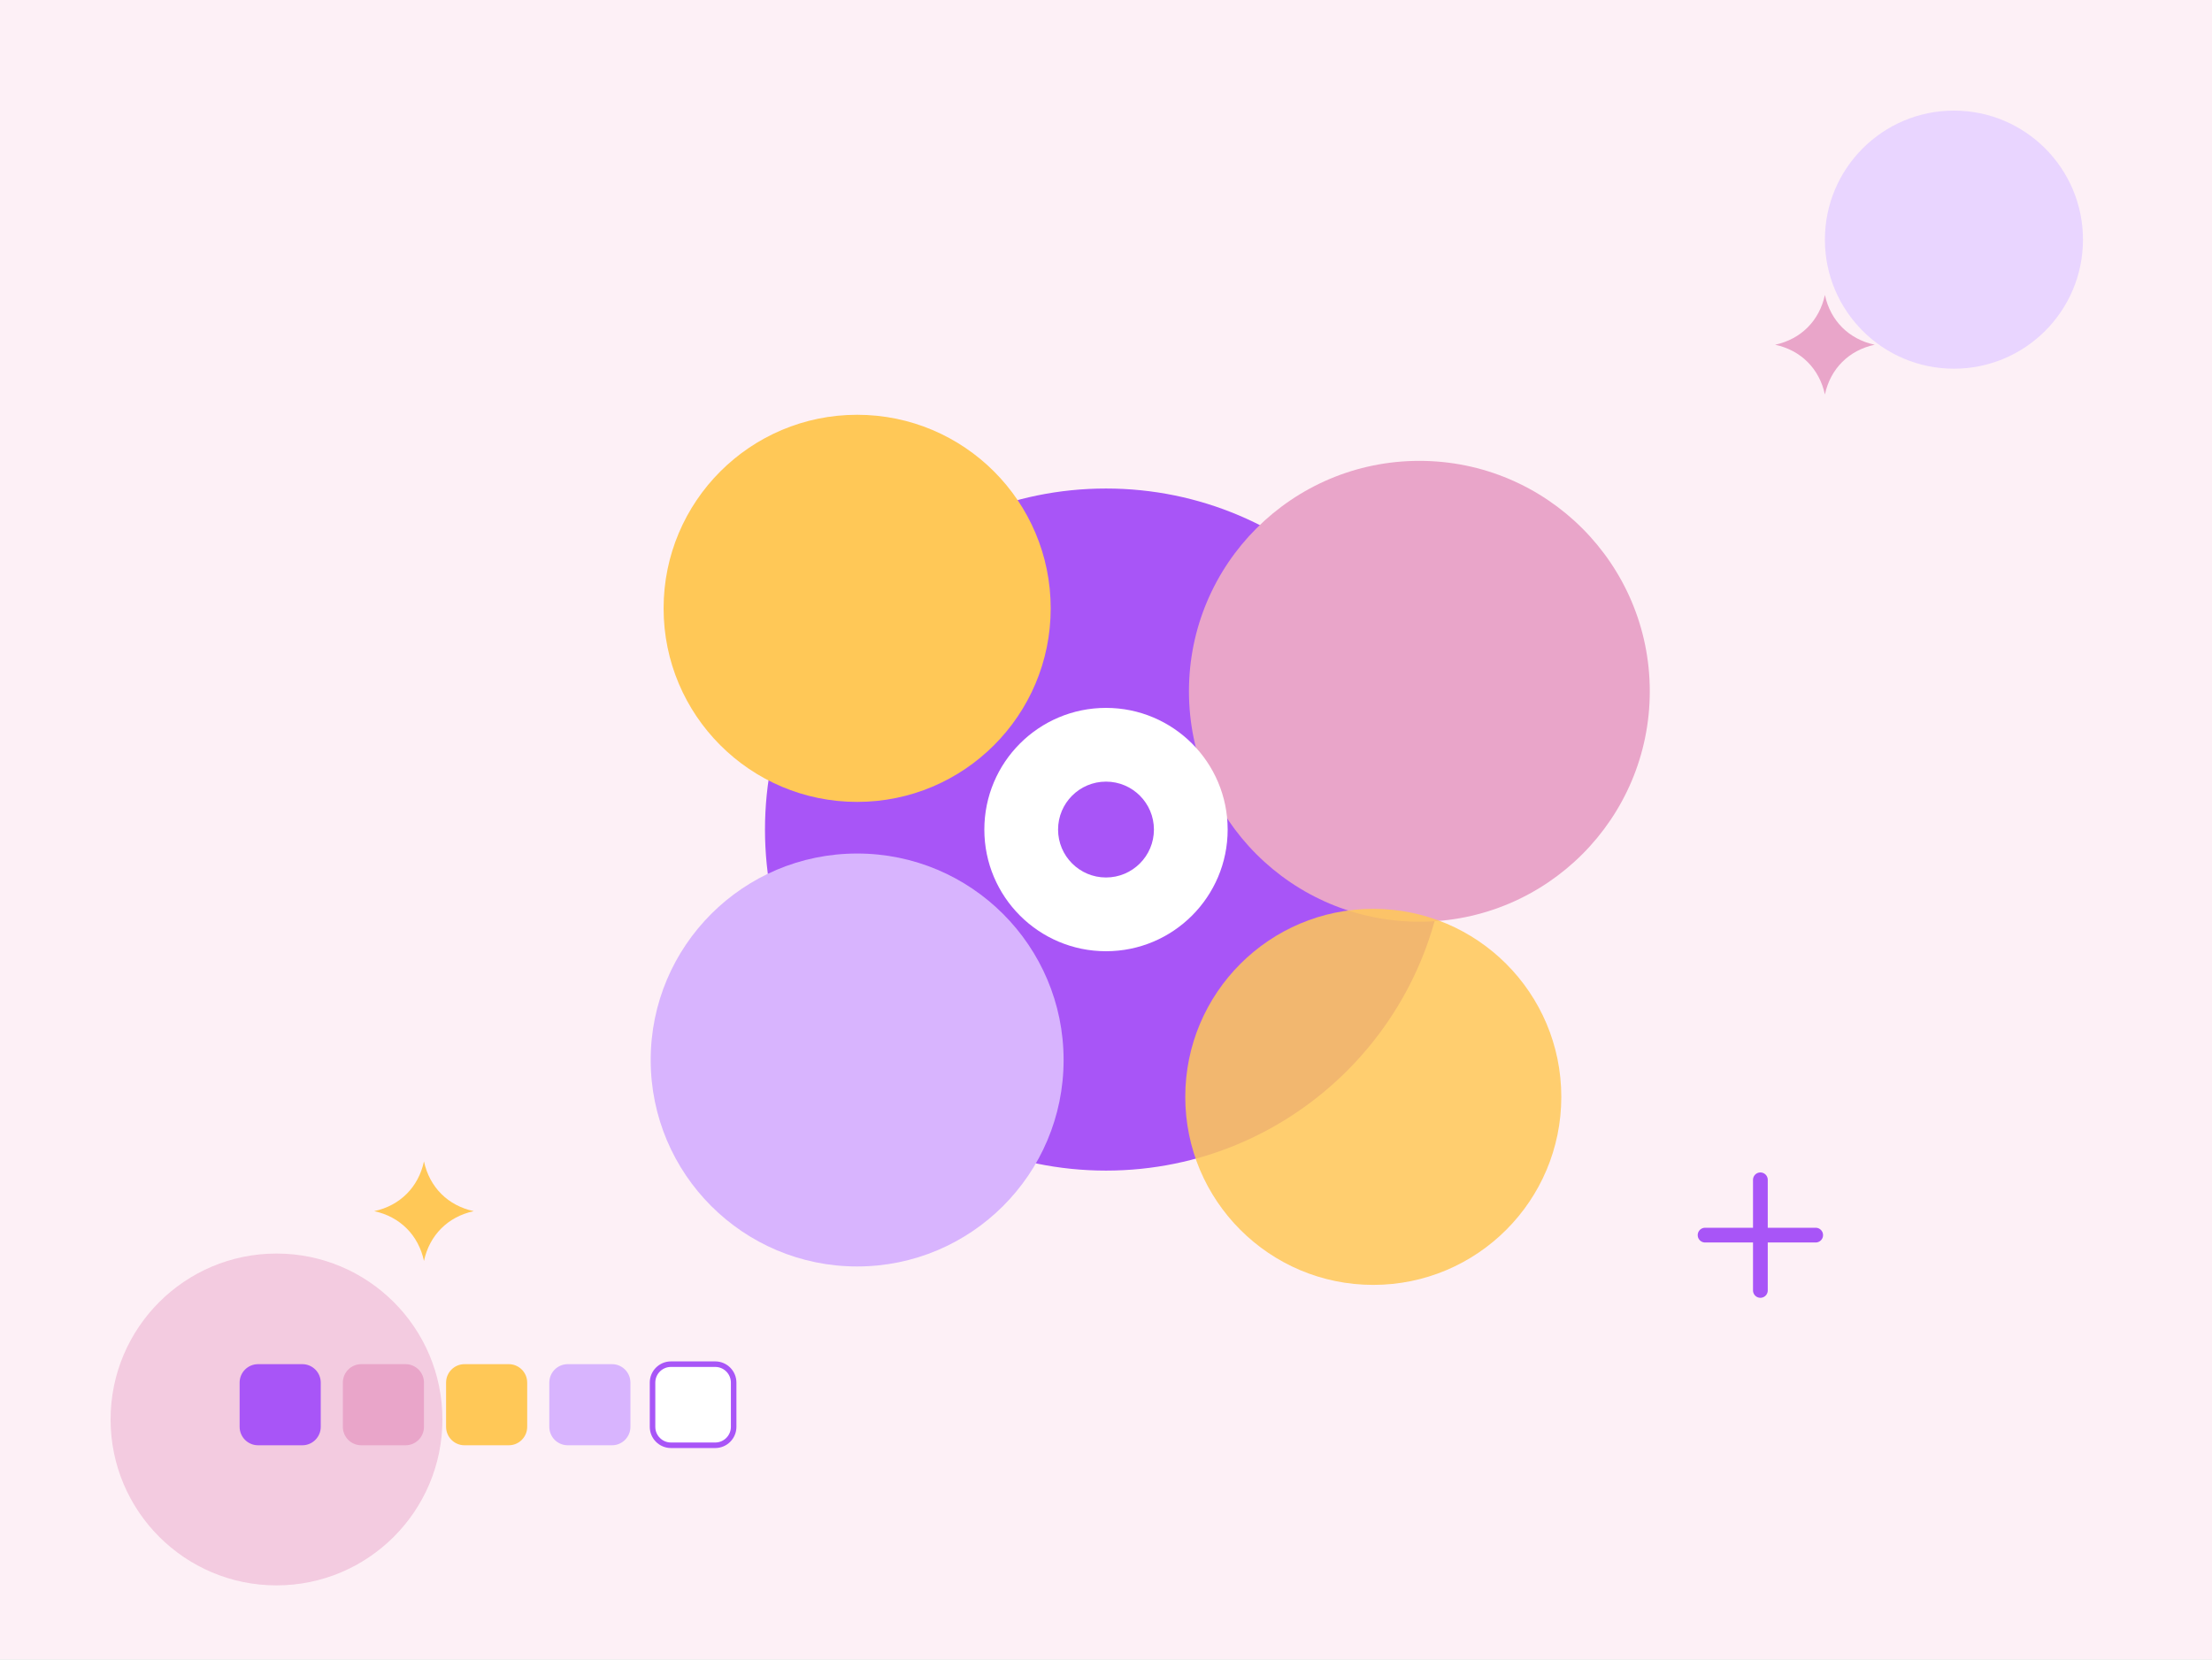
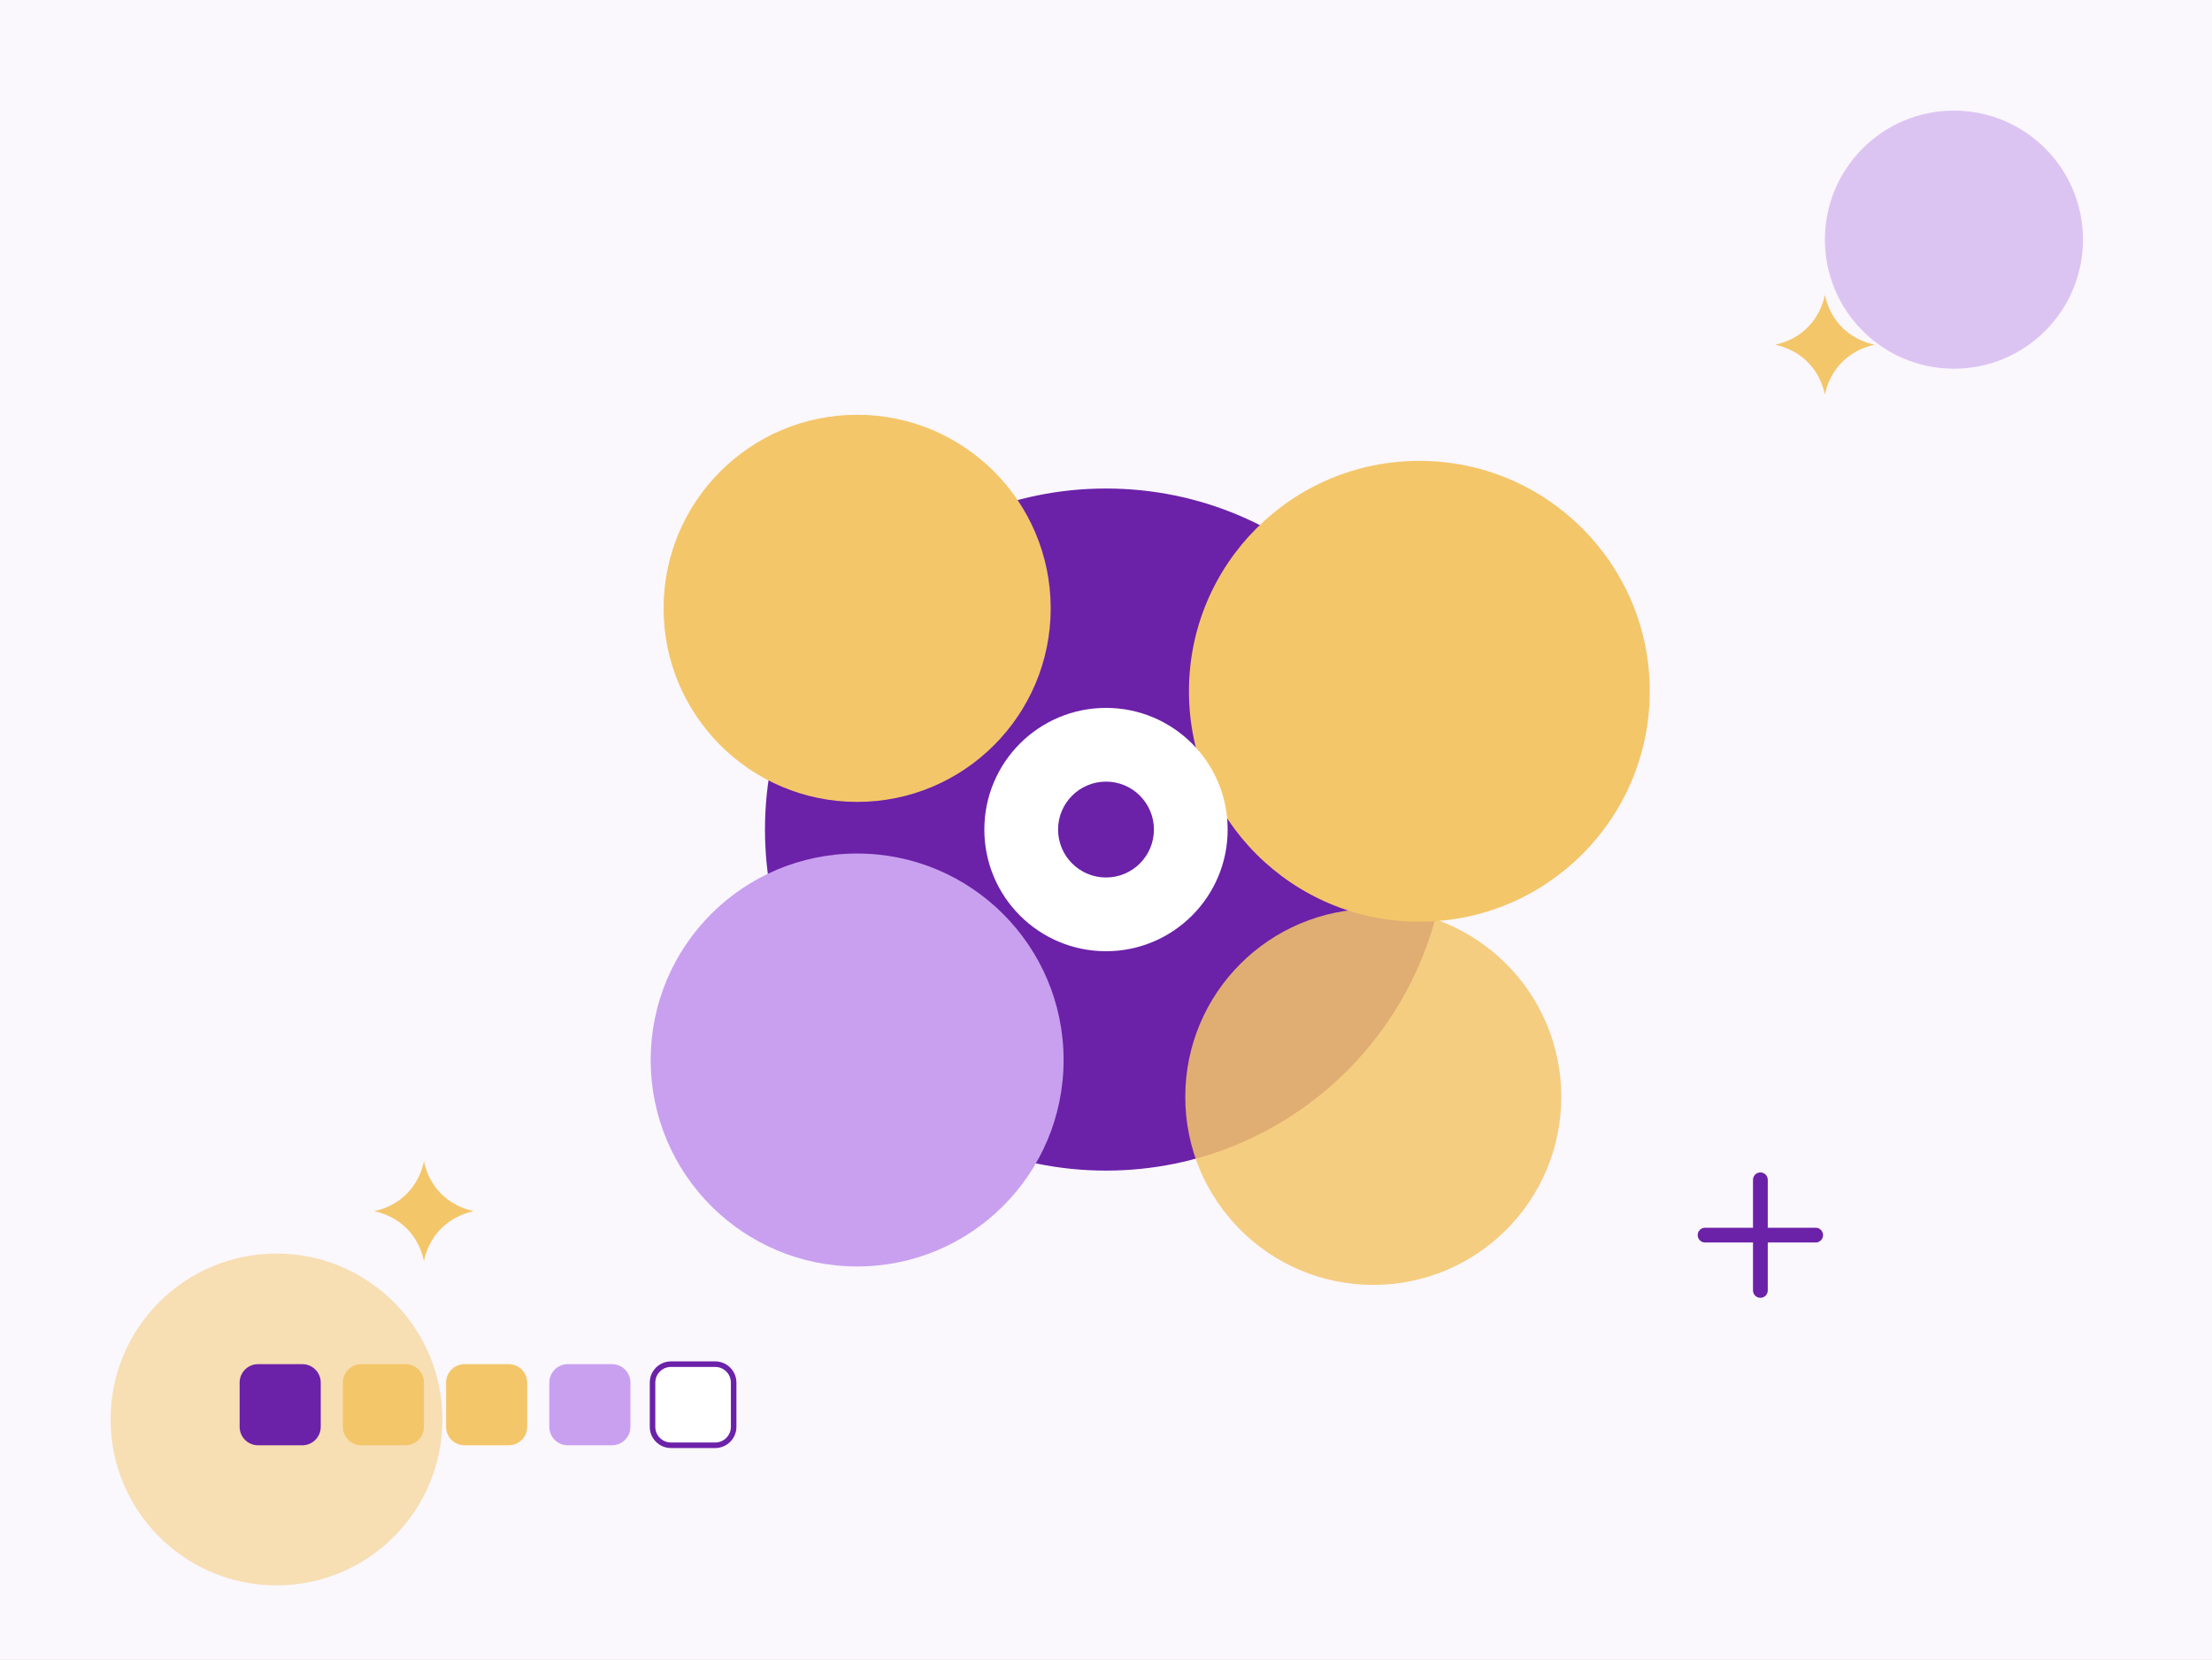
<svg xmlns="http://www.w3.org/2000/svg" viewBox="0 0 1200 900" role="img" aria-label="Palette Playground preview">
-   <rect width="1200" height="900" fill="#FDF0F6" />
-   <circle cx="150" cy="770" r="90" fill="#E9A5C9" opacity="0.5" />
-   <circle cx="1060" cy="130" r="70" fill="#E9D5FF" />
-   <circle cx="600" cy="450" r="185" fill="#A855F7" />
-   <circle cx="770" cy="375" r="125" fill="#E9A5C9" />
-   <circle cx="465" cy="330" r="105" fill="#FFC857" />
-   <circle cx="465" cy="575" r="112" fill="#D8B4FE" />
-   <circle cx="745" cy="595" r="102" fill="#FFC857" opacity="0.85" />
+   <rect width="1200" height="900" fill="#FAF7FD" />
+   <circle cx="150" cy="770" r="90" fill="#F4C66A" opacity="0.5" />
+   <circle cx="1060" cy="130" r="70" fill="#DCC4F2" />
+   <circle cx="600" cy="450" r="185" fill="#6B21A8" />
+   <circle cx="770" cy="375" r="125" fill="#F4C66A" />
+   <circle cx="465" cy="330" r="105" fill="#F4C66A" />
+   <circle cx="465" cy="575" r="112" fill="#C9A0F0" />
+   <circle cx="745" cy="595" r="102" fill="#F4C66A" opacity="0.85" />
  <circle cx="600" cy="450" r="66" fill="#FFFFFF" />
-   <circle cx="600" cy="450" r="26" fill="#A855F7" />
+   <circle cx="600" cy="450" r="26" fill="#6B21A8" />
  <g>
-     <rect x="130" y="740" width="44" height="44" rx="10" fill="#A855F7" />
-     <rect x="186" y="740" width="44" height="44" rx="10" fill="#E9A5C9" />
-     <rect x="242" y="740" width="44" height="44" rx="10" fill="#FFC857" />
-     <rect x="298" y="740" width="44" height="44" rx="10" fill="#D8B4FE" />
-     <rect x="354" y="740" width="44" height="44" rx="10" fill="#FFFFFF" stroke="#A855F7" stroke-width="3" />
+     <rect x="130" y="740" width="44" height="44" rx="10" fill="#6B21A8" />
+     <rect x="186" y="740" width="44" height="44" rx="10" fill="#F4C66A" />
+     <rect x="242" y="740" width="44" height="44" rx="10" fill="#F4C66A" />
+     <rect x="298" y="740" width="44" height="44" rx="10" fill="#C9A0F0" />
+     <rect x="354" y="740" width="44" height="44" rx="10" fill="#FFFFFF" stroke="#6B21A8" stroke-width="3" />
  </g>
-   <path d="M955 640 v60 M925 670 h60" stroke="#A855F7" stroke-width="8" stroke-linecap="round" />
-   <path d="M990 160 C993 174 1003 184 1017 187 C1003 190 993 200 990 214 C987 200 977 190 963 187 C977 184 987 174 990 160 Z" fill="#E9A5C9" />
-   <path d="M230 630 C233 644 243 654 257 657 C243 660 233 670 230 684 C227 670 217 660 203 657 C217 654 227 644 230 630 Z" fill="#FFC857" />
+   <path d="M955 640 v60 M925 670 h60" stroke="#6B21A8" stroke-width="8" stroke-linecap="round" />
+   <path d="M990 160 C993 174 1003 184 1017 187 C1003 190 993 200 990 214 C987 200 977 190 963 187 C977 184 987 174 990 160 Z" fill="#F4C66A" />
+   <path d="M230 630 C233 644 243 654 257 657 C243 660 233 670 230 684 C227 670 217 660 203 657 C217 654 227 644 230 630 Z" fill="#F4C66A" />
</svg>
